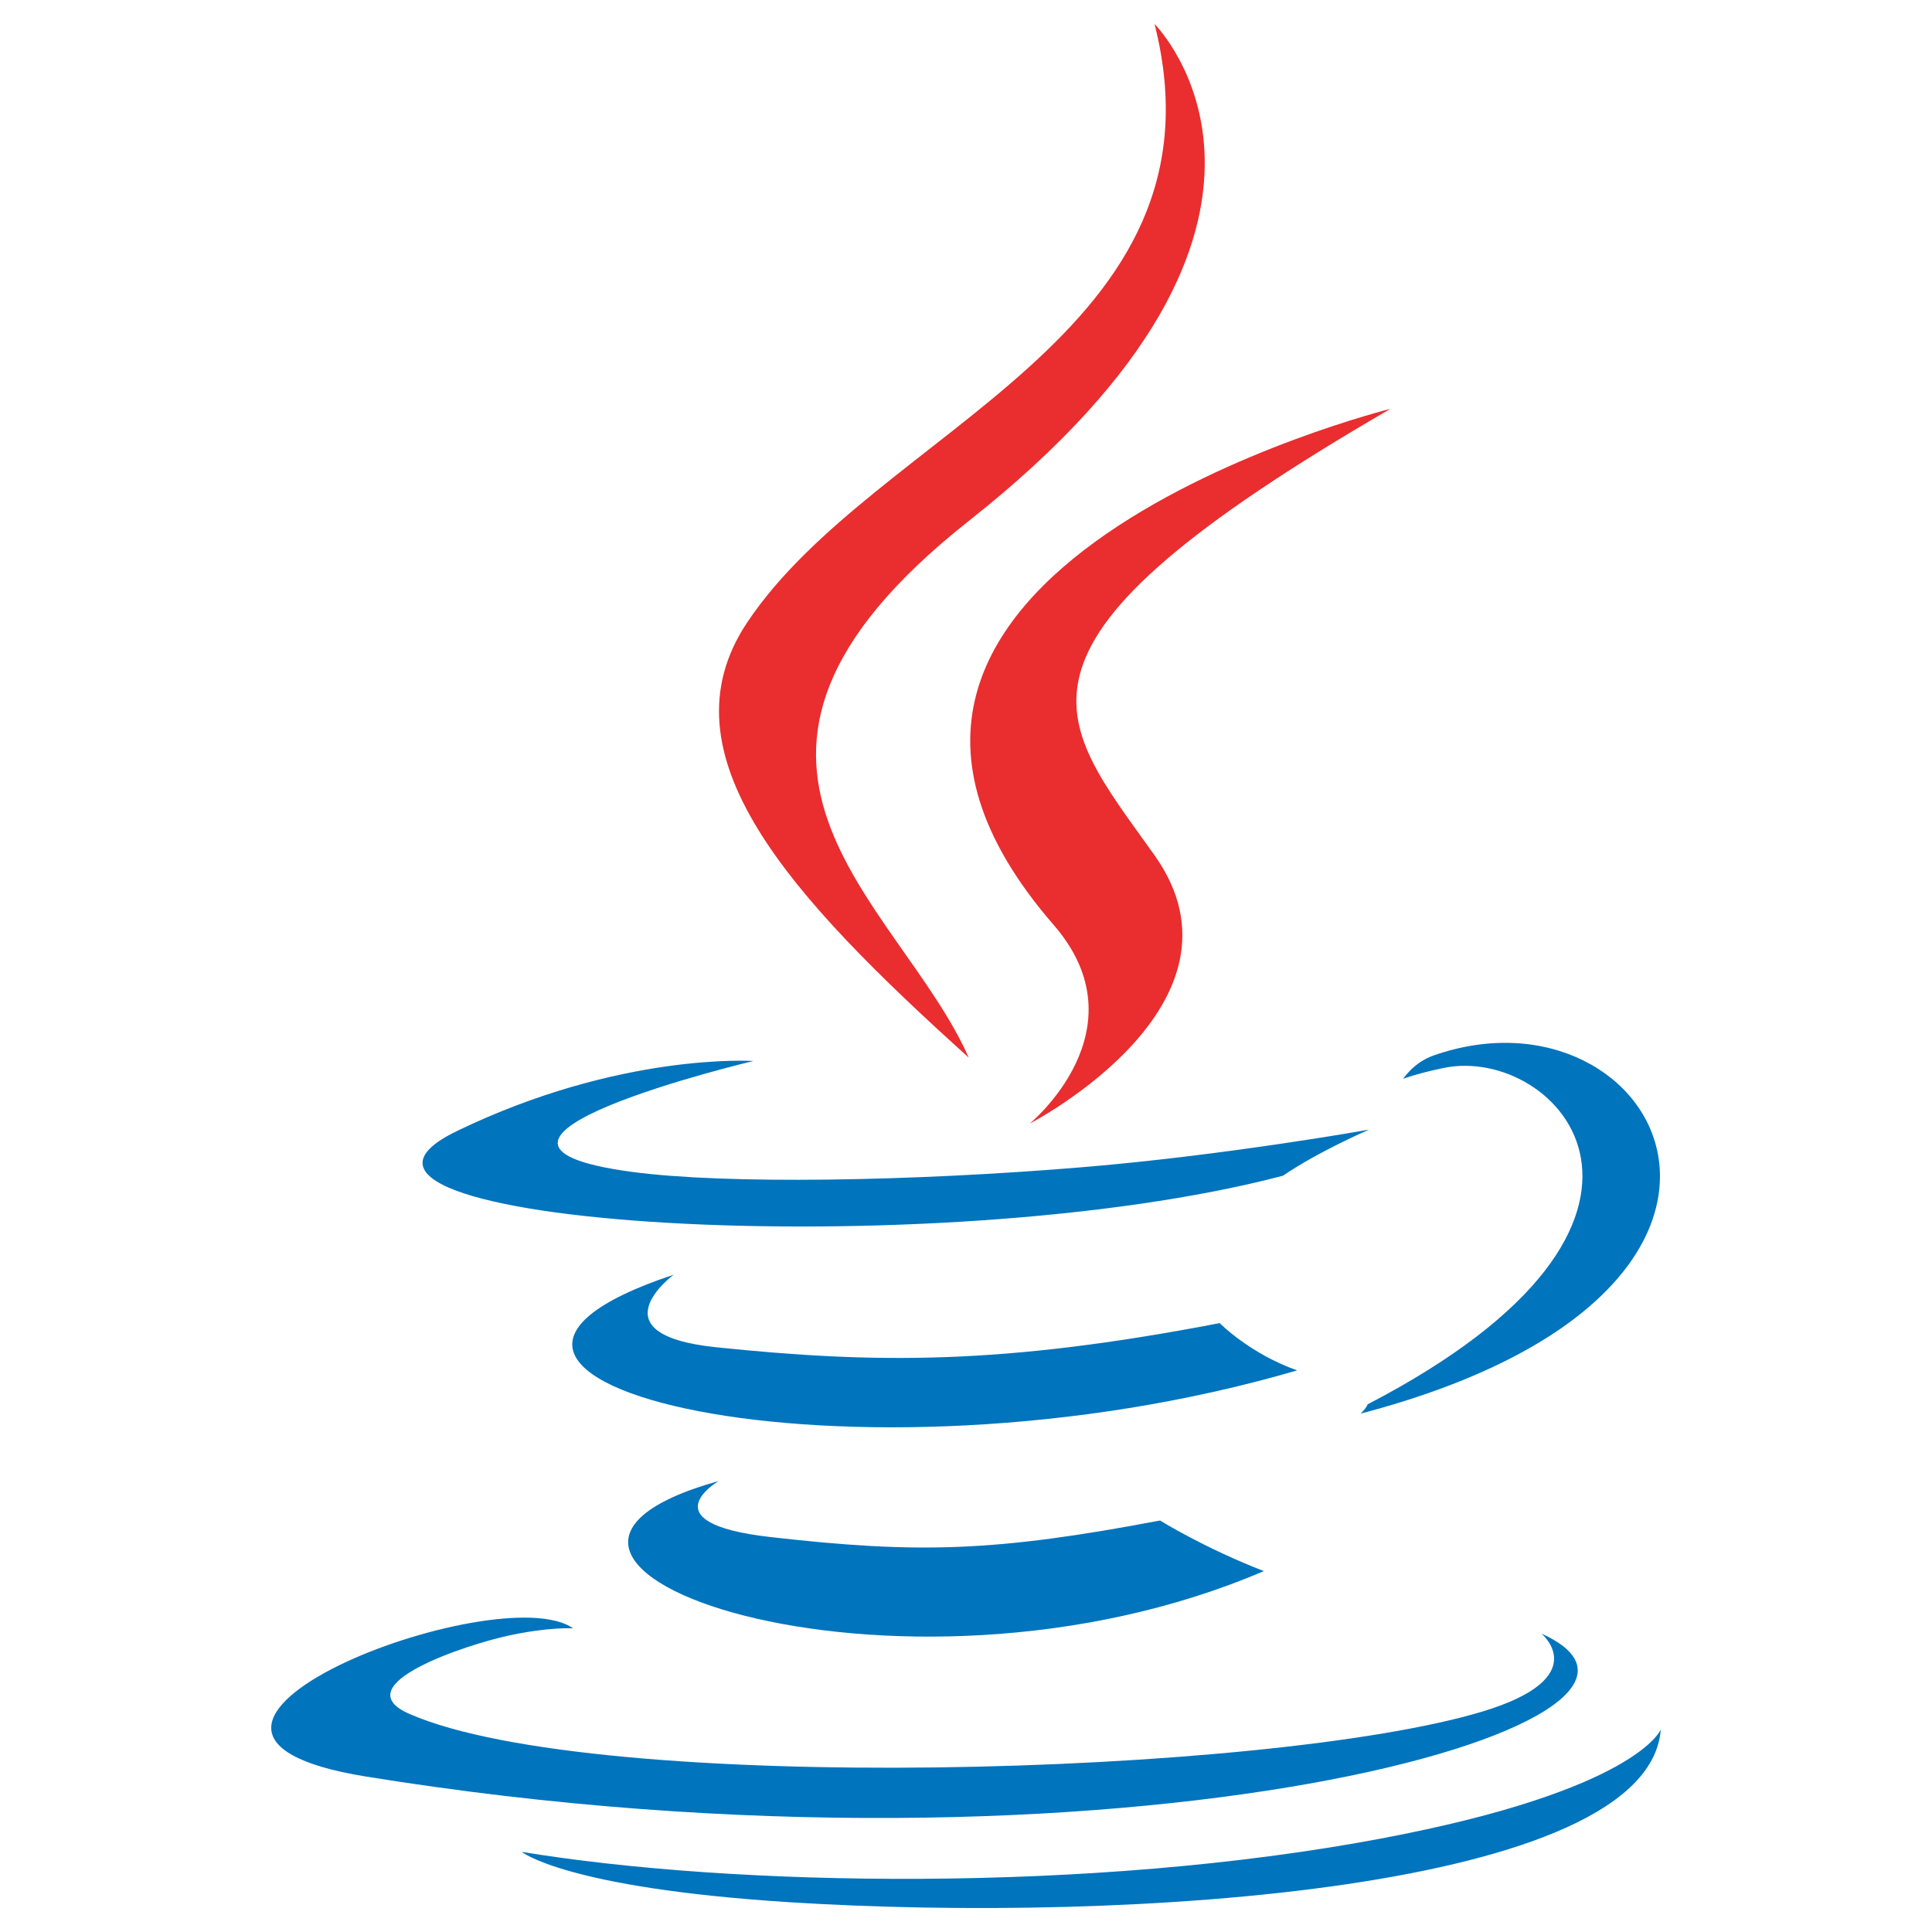
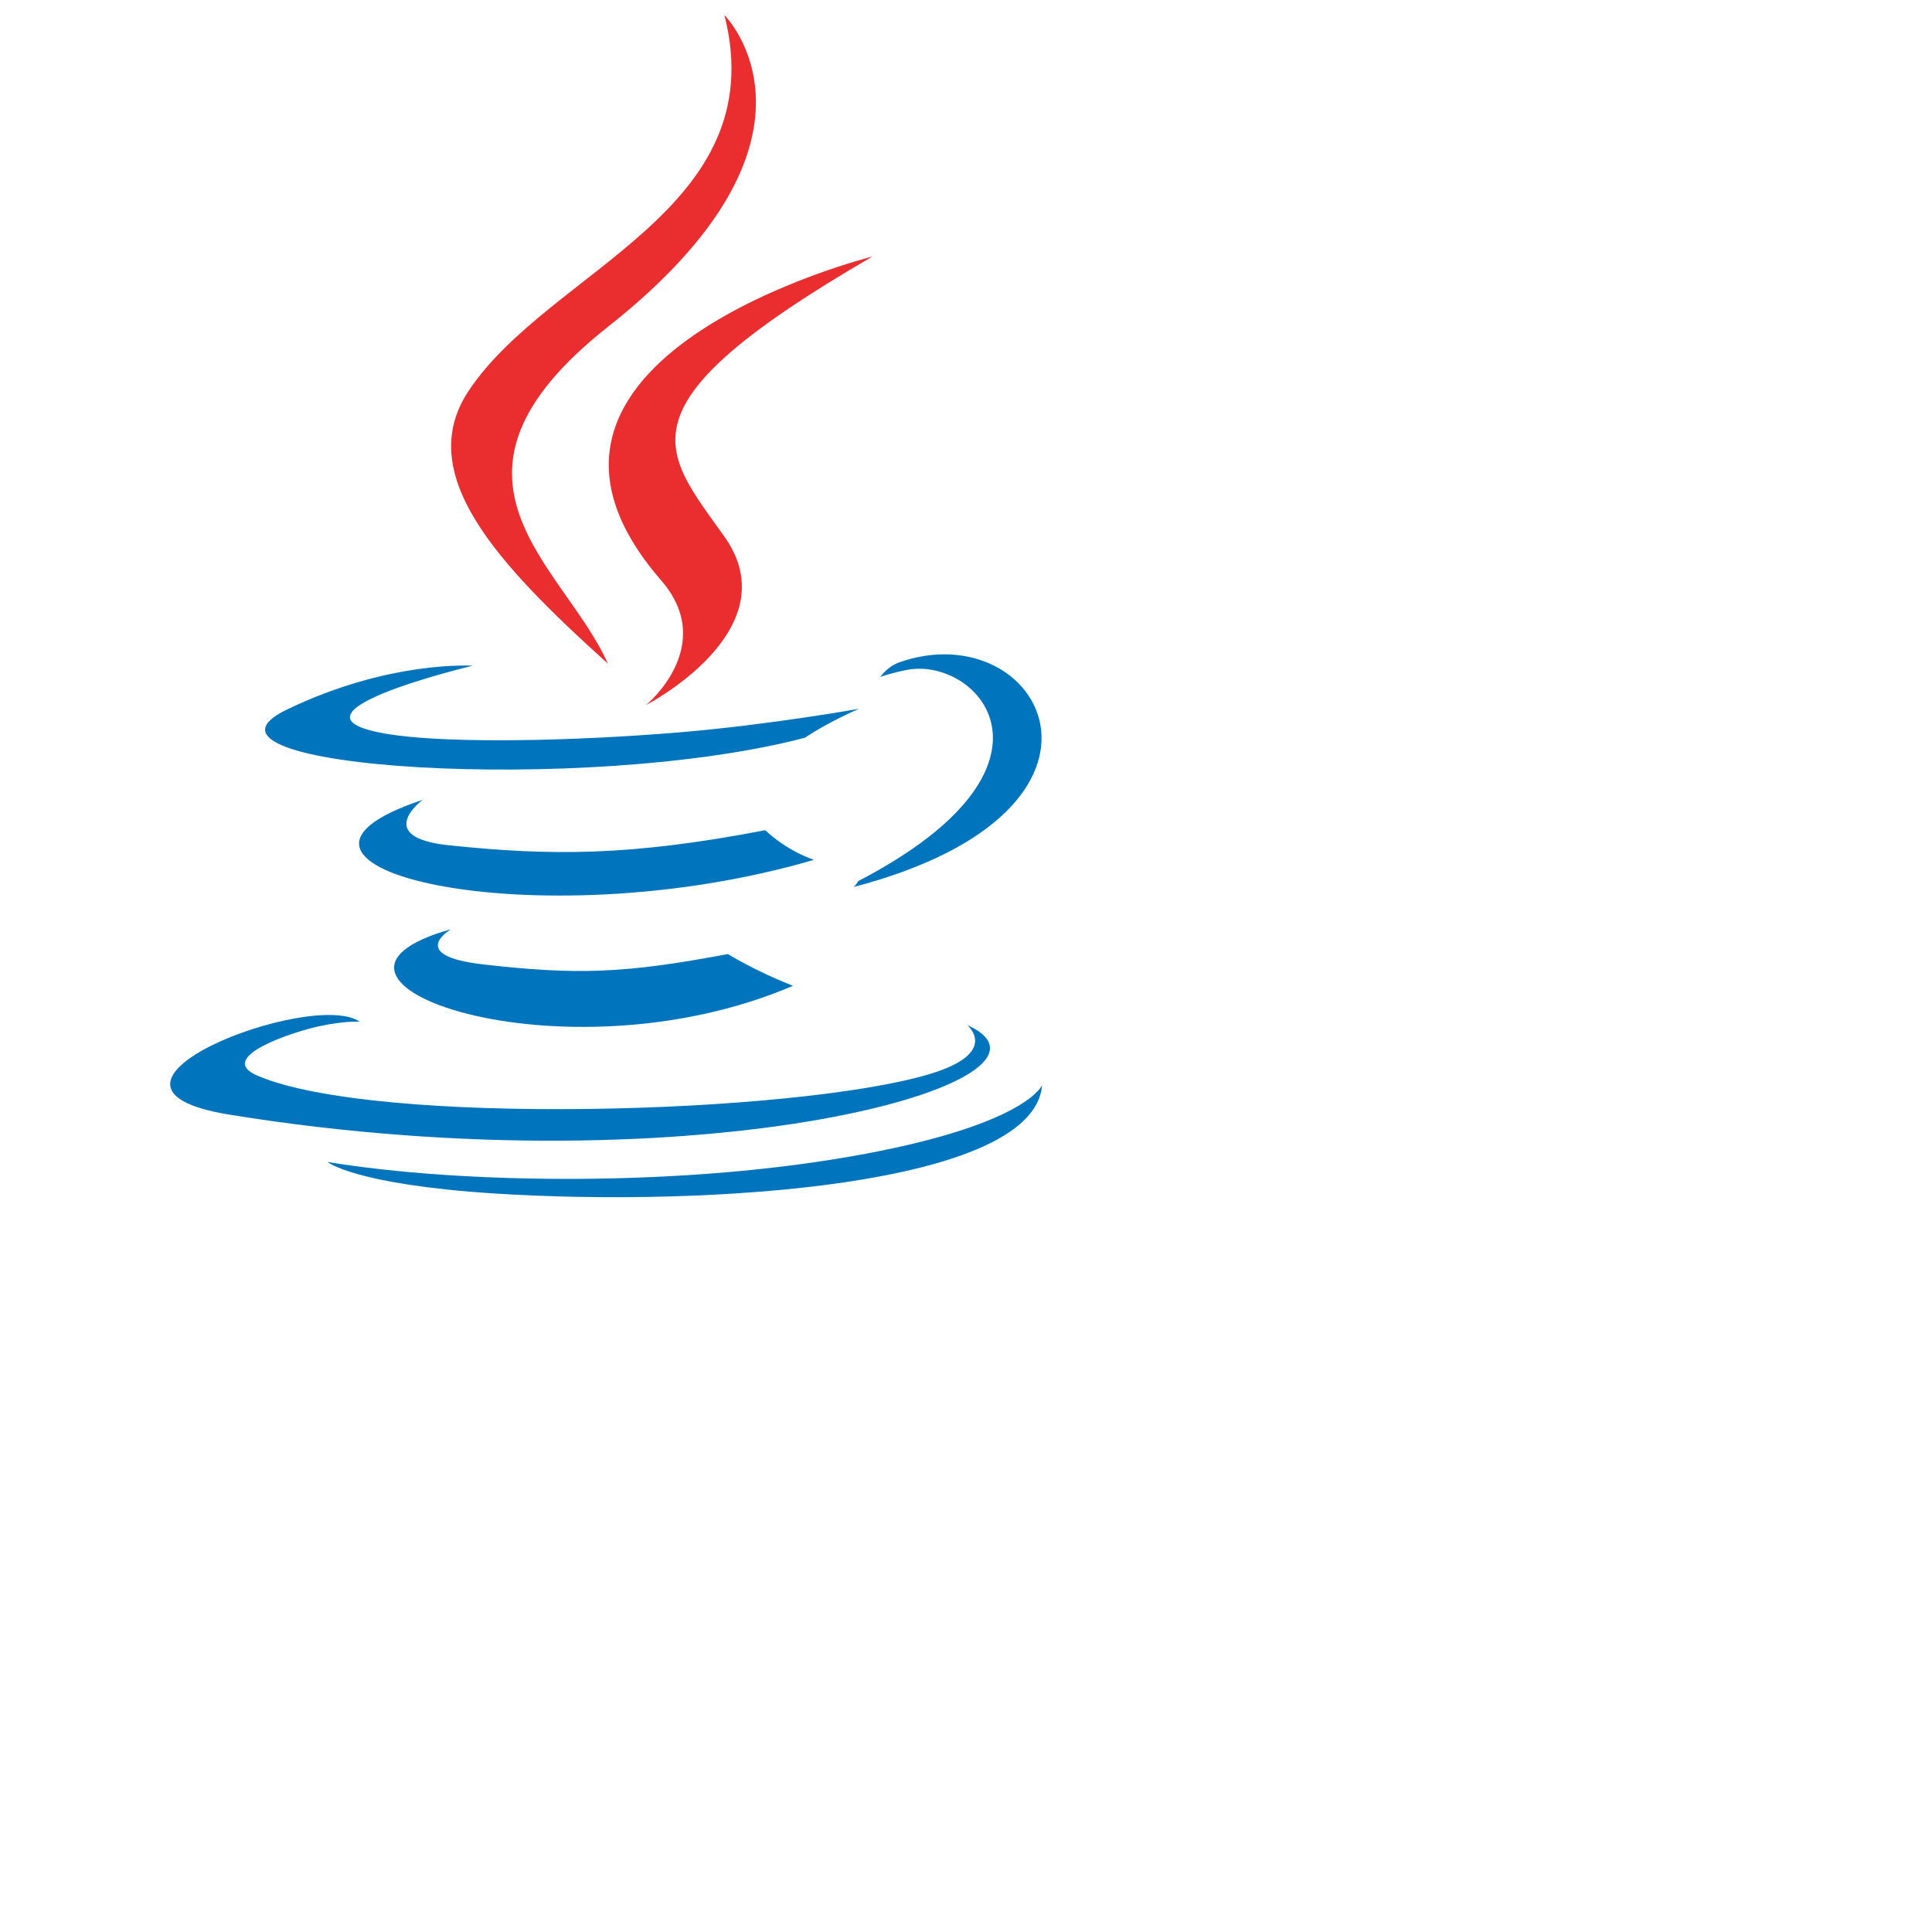
- <svg viewBox="0 0 128 128">
+ <svg xmlns="http://www.w3.org/2000/svg" width="300" height="300" viewBox="0 0 204 204">
  <path fill="#0074BD" d="M47.617 98.12s-4.767 2.774 3.397 3.71c9.892 1.13 14.947.968 25.845-1.092 0 0 2.871 1.795 6.873 3.351-24.439 10.47-55.308-.607-36.115-5.969zm-2.988-13.665s-5.348 3.959 2.823 4.805c10.567 1.091 18.91 1.18 33.354-1.6 0 0 1.993 2.025 5.132 3.131-29.542 8.64-62.446.68-41.309-6.336z" />
  <path fill="#EA2D2E" d="M69.802 61.271c6.025 6.935-1.58 13.17-1.58 13.17s15.289-7.891 8.269-17.777c-6.559-9.215-11.587-13.792 15.635-29.58 0 .001-42.731 10.67-22.324 34.187z" />
  <path fill="#0074BD" d="M102.123 108.229s3.529 2.91-3.888 5.159c-14.102 4.272-58.706 5.56-71.094.171-4.451-1.938 3.899-4.625 6.526-5.192 2.739-.593 4.303-.485 4.303-.485-4.953-3.487-32.013 6.85-13.743 9.815 49.821 8.076 90.817-3.637 77.896-9.468zM49.912 70.294s-22.686 5.389-8.033 7.348c6.188.828 18.518.638 30.011-.326 9.39-.789 18.813-2.474 18.813-2.474s-3.308 1.419-5.704 3.053c-23.042 6.061-67.544 3.238-54.731-2.958 10.832-5.239 19.644-4.643 19.644-4.643zm40.697 22.747c23.421-12.167 12.591-23.86 5.032-22.285-1.848.385-2.677.72-2.677.72s.688-1.079 2-1.543c14.953-5.255 26.451 15.503-4.823 23.725 0-.002.359-.327.468-.617z" />
  <path fill="#EA2D2E" d="M76.491 1.587S89.459 14.563 64.188 34.51c-20.266 16.006-4.621 25.13-.007 35.559-11.831-10.673-20.509-20.07-14.688-28.815C58.041 28.42 81.722 22.195 76.491 1.587z" />
  <path fill="#0074BD" d="M52.214 126.021c22.476 1.437 57-.8 57.817-11.436 0 0-1.571 4.032-18.577 7.231-19.186 3.612-42.854 3.191-56.887.874 0 .001 2.875 2.381 17.647 3.331z" />
</svg>
